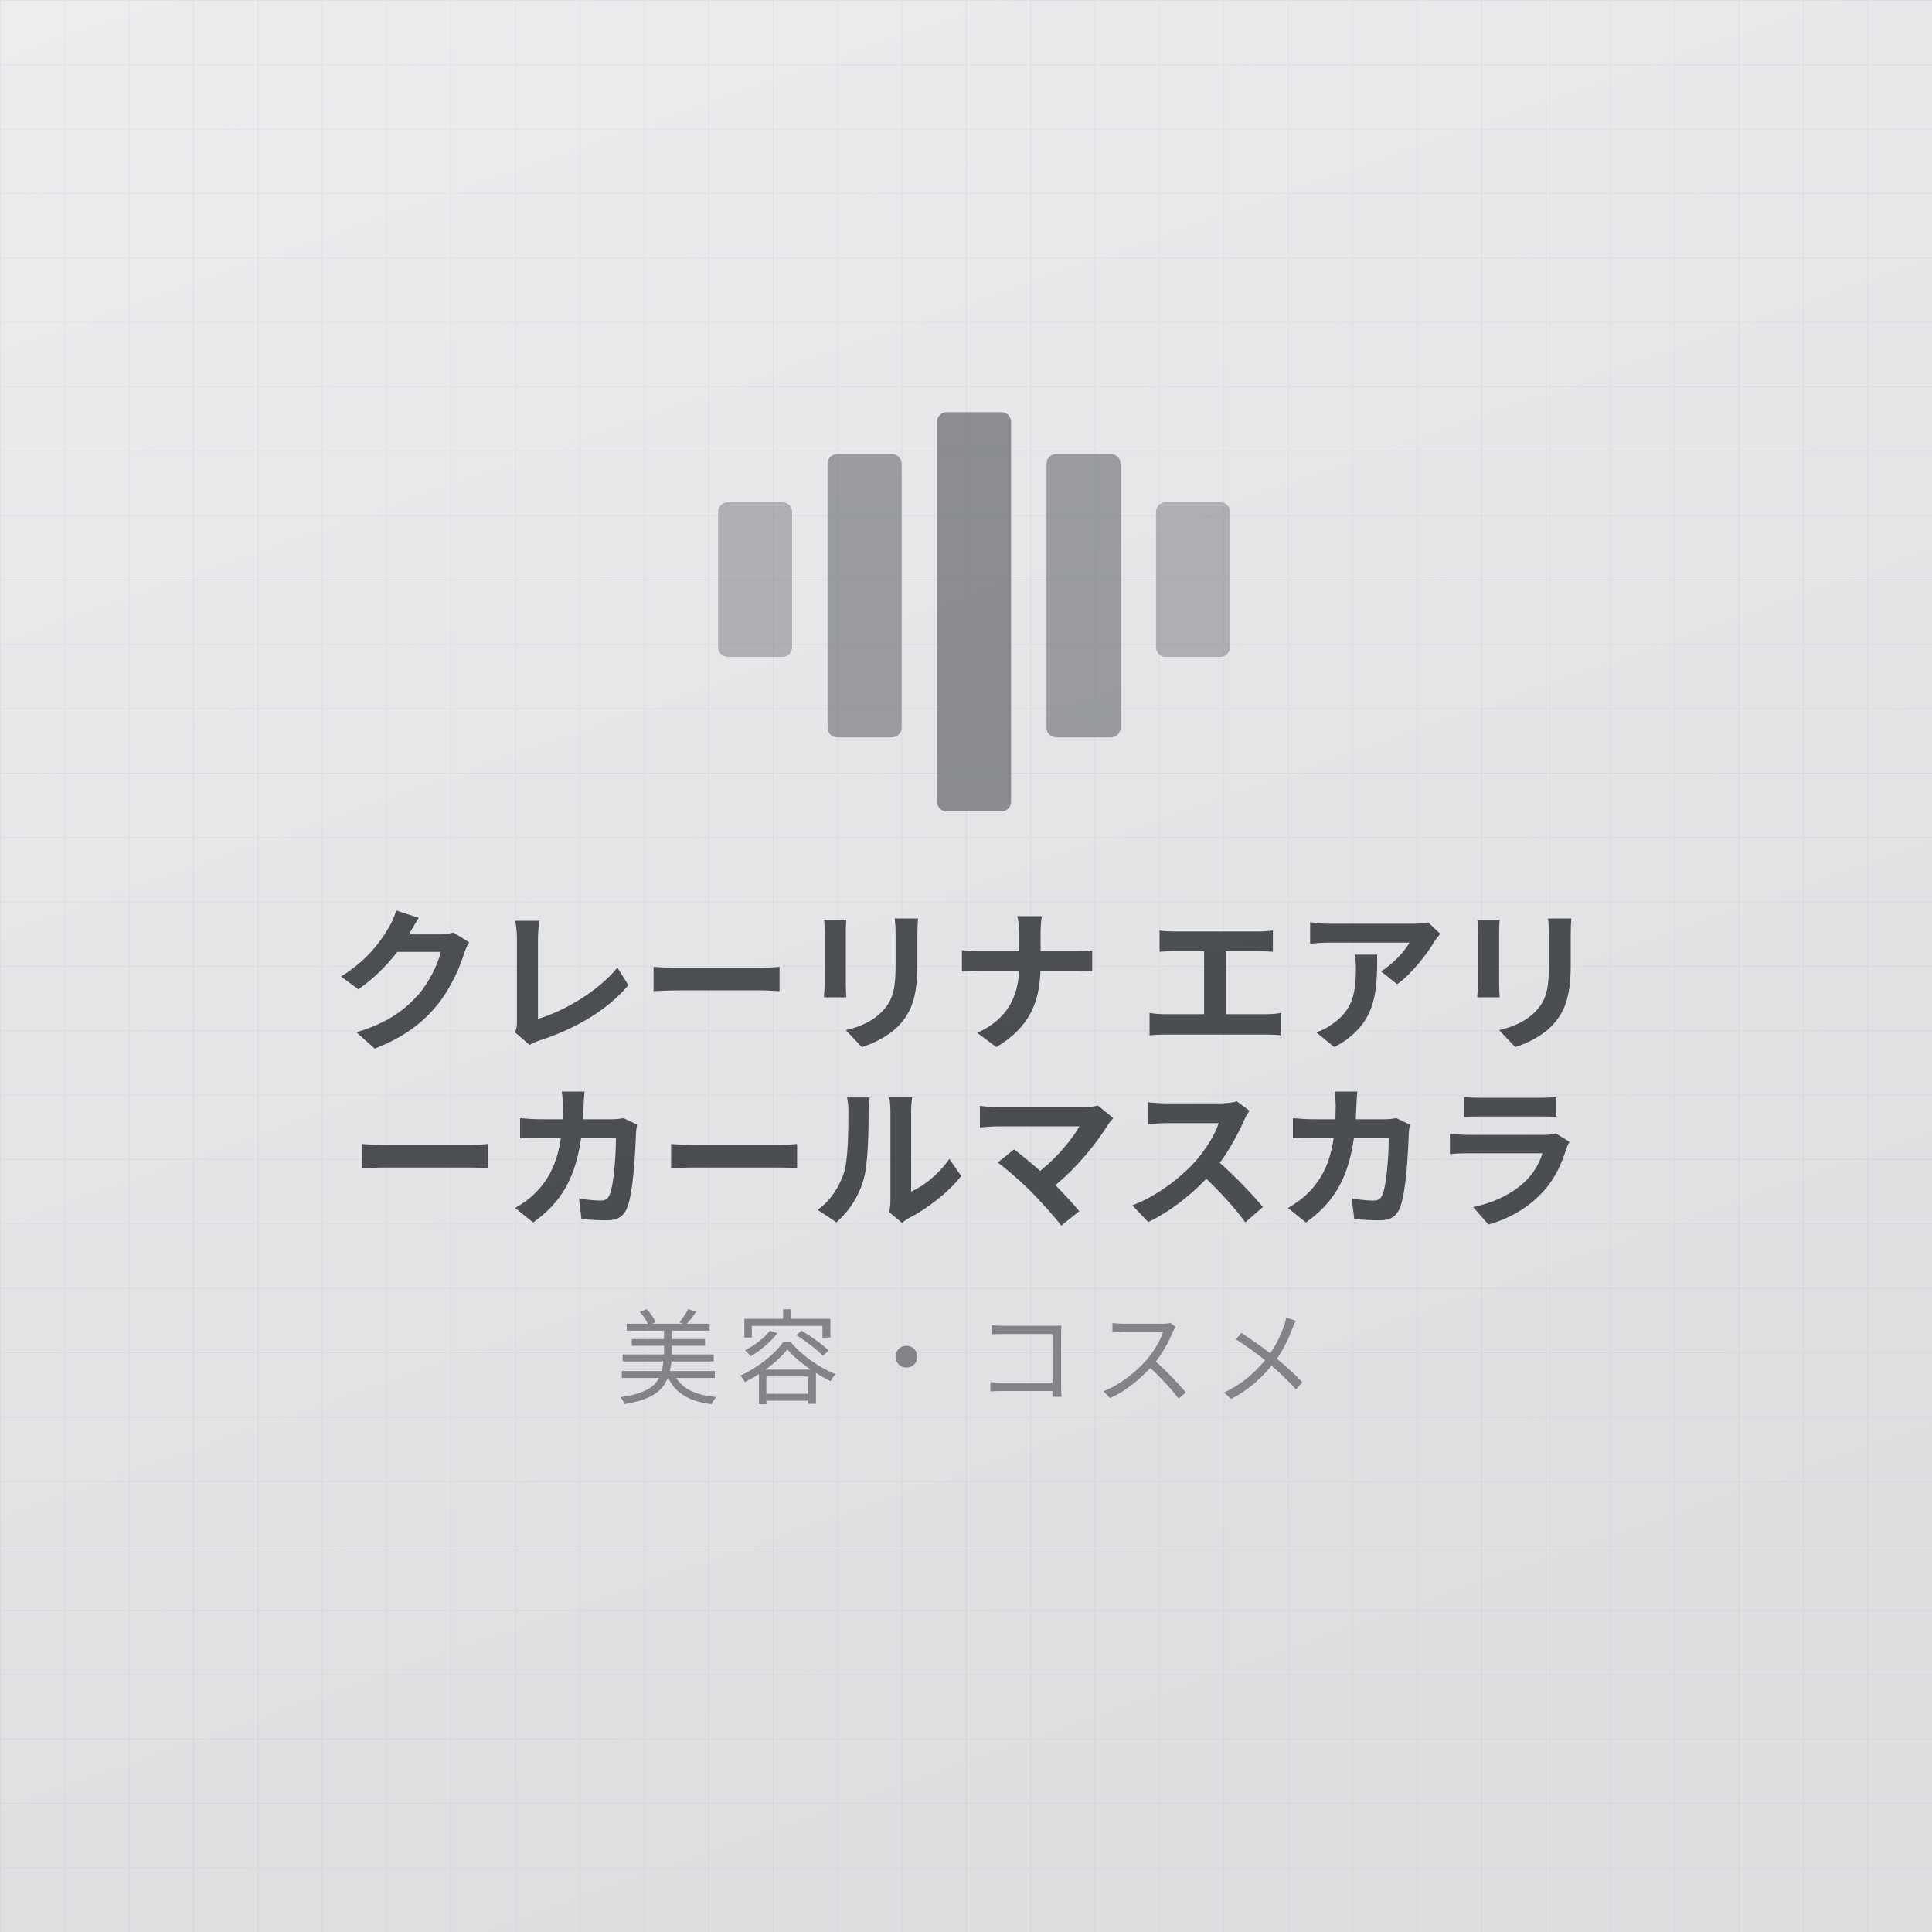
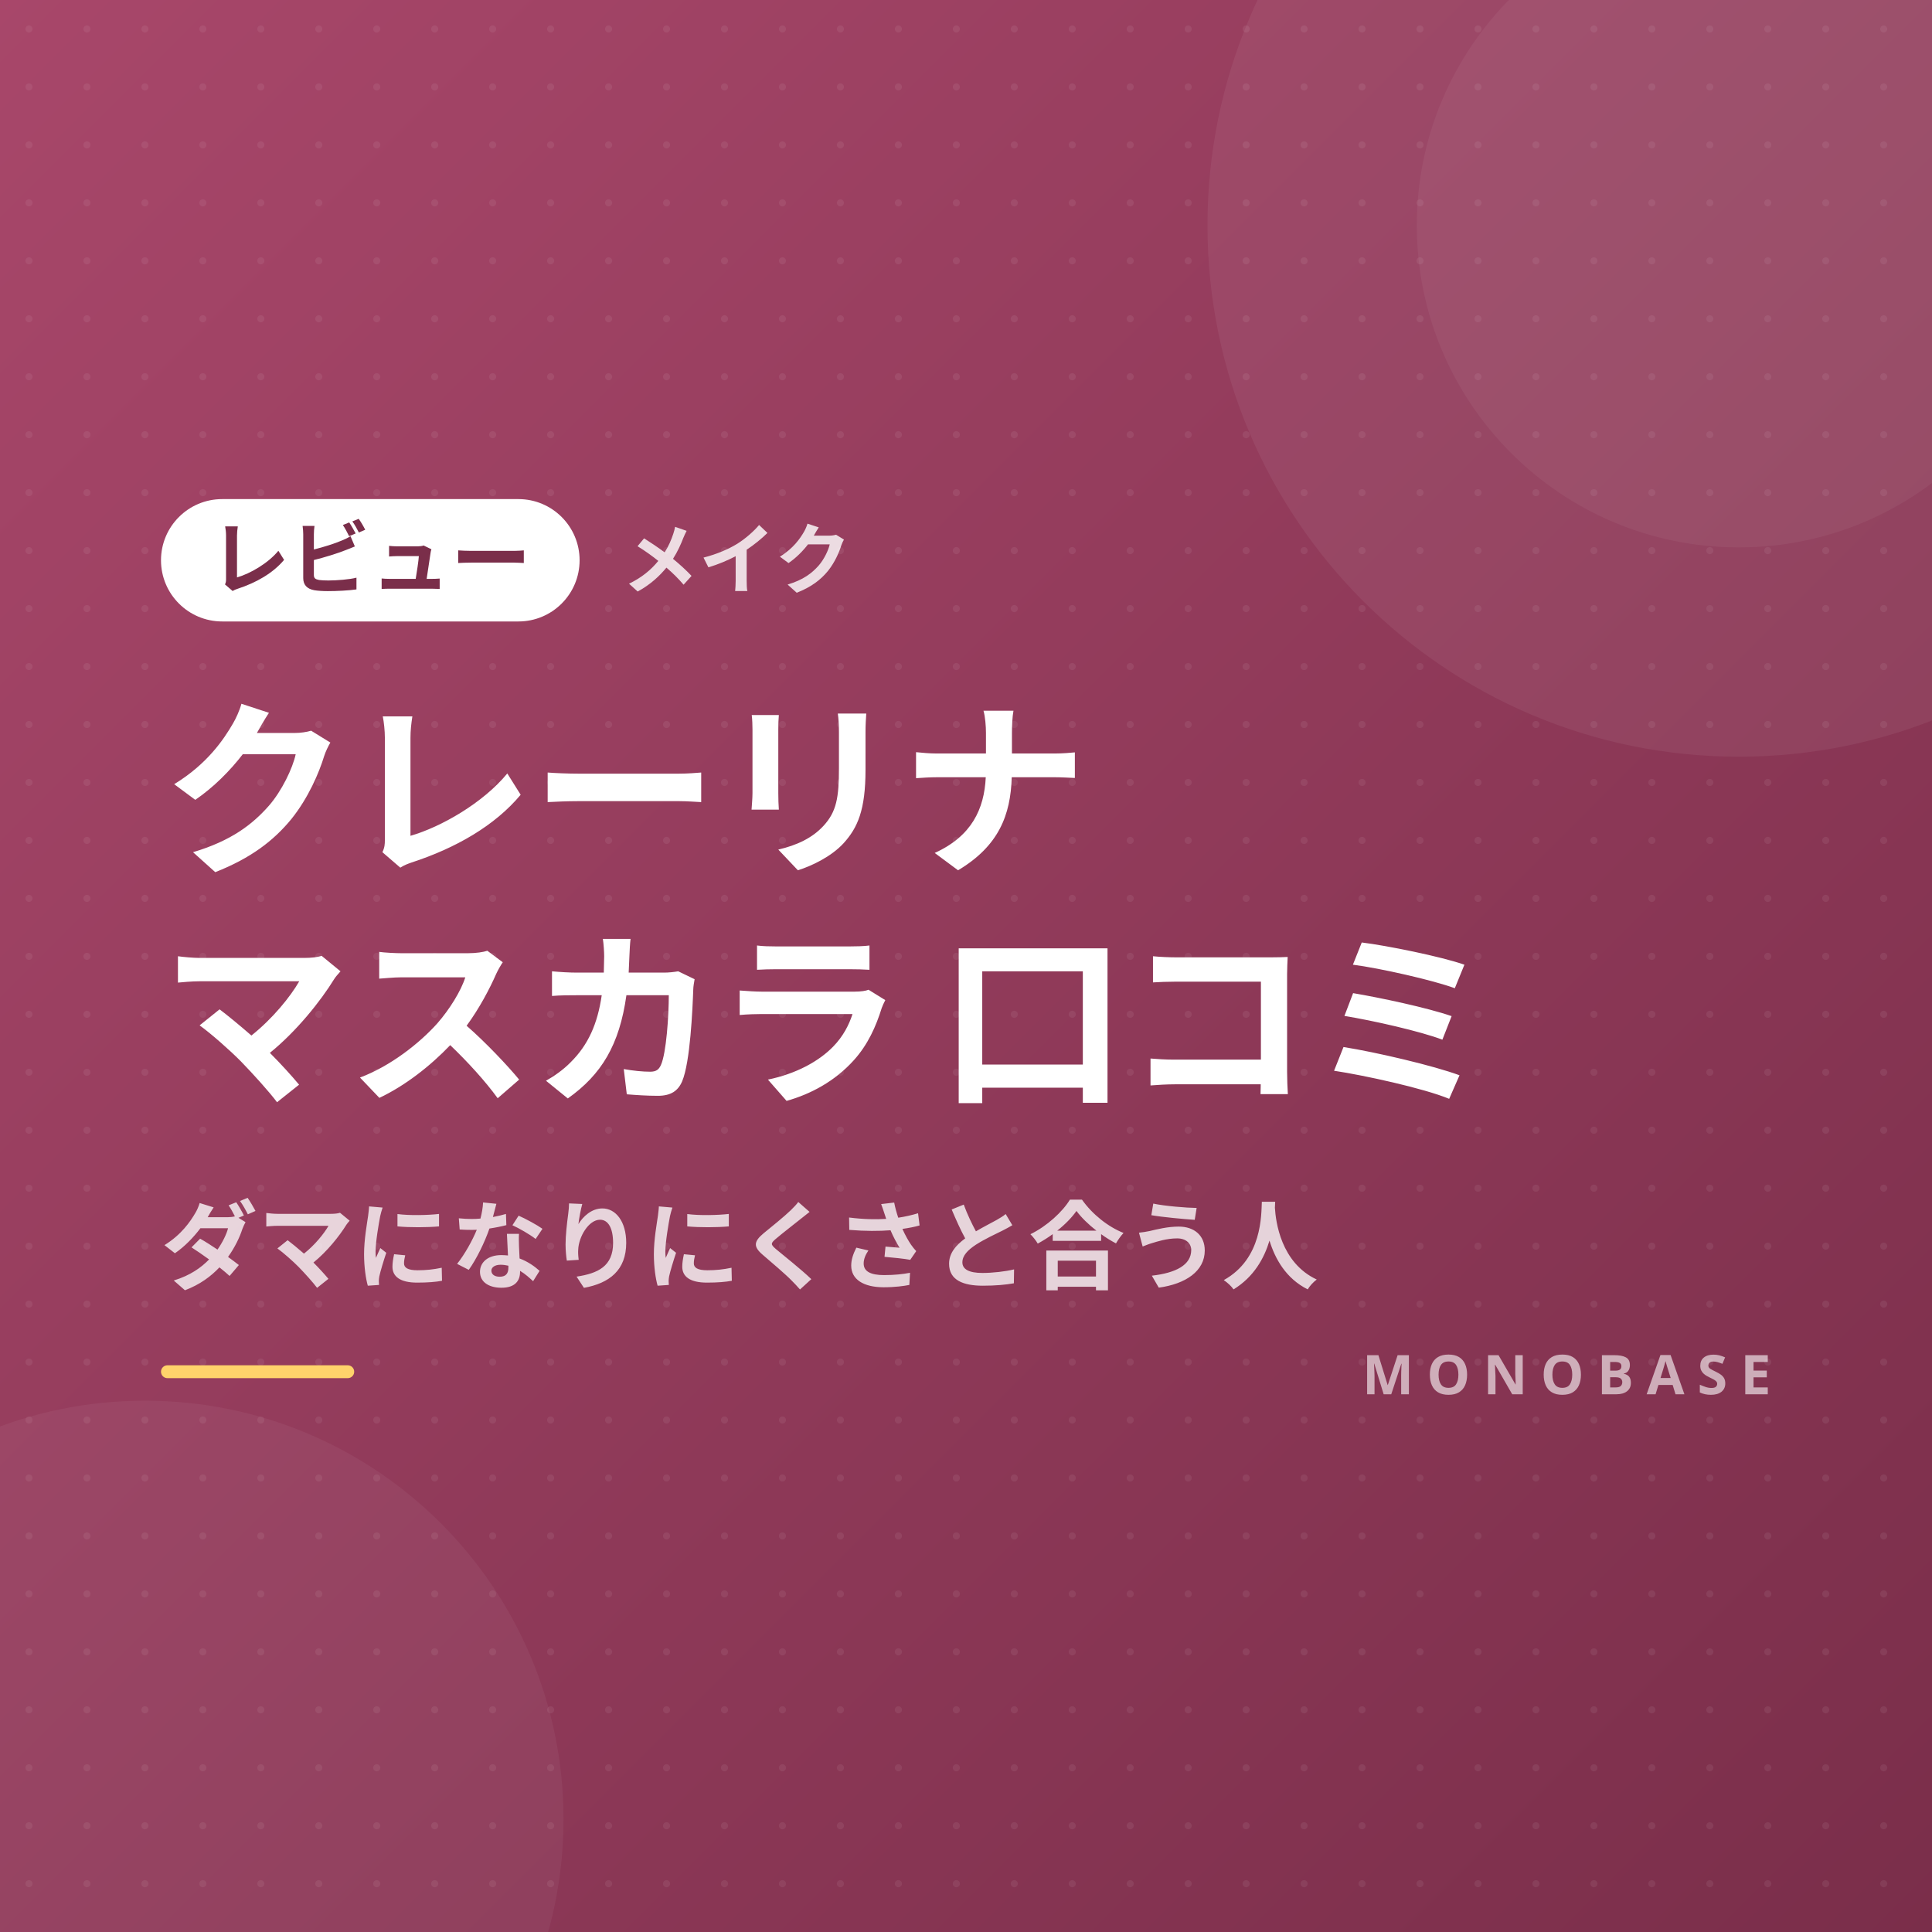
- <svg xmlns="http://www.w3.org/2000/svg" width="1200" height="1200" viewBox="0 0 1200 1200" role="img" aria-label="クレーリナ エアリーカールマスカラ">
+ <svg xmlns="http://www.w3.org/2000/svg" width="1200" height="1200" viewBox="0 0 1200 1200" role="img" aria-label="クレーリナ マスカラ 口コミ｜ダマになりにくさと合う人">
  <defs>
-     <linearGradient id="shade" x1="0" y1="0" x2="0.35" y2="1">
-       <stop offset="0%" stop-color="#EDEDEF" />
-       <stop offset="100%" stop-color="#DEDEE1" />
+     <linearGradient id="bg" x1="0" y1="0" x2="1" y2="1">
+       <stop offset="0%" stop-color="#A8476A" />
+       <stop offset="100%" stop-color="#7A2E4A" />
    </linearGradient>
-     <pattern id="grid" width="40" height="40" patternUnits="userSpaceOnUse">
-       <path d="M40 0 L0 0 0 40" fill="none" stroke="#25282D" stroke-opacity=".05" stroke-width="1" />
+     <pattern id="dots" width="36" height="36" patternUnits="userSpaceOnUse">
+       <circle cx="18" cy="18" r="2.2" fill="#FFFFFF" fill-opacity=".07" />
    </pattern>
  </defs>
-   <rect width="1200" height="1200" fill="url(#shade)" />
-   <rect width="1200" height="1200" fill="url(#grid)" />
-   <rect x="446" y="312" width="46" height="96" rx="6" fill="#5A5D63" fill-opacity=".40" />
-   <rect x="514" y="282" width="46" height="176" rx="6" fill="#5A5D63" fill-opacity=".55" />
-   <rect x="582" y="256" width="46" height="248" rx="6" fill="#5A5D63" fill-opacity=".65" />
-   <rect x="650" y="282" width="46" height="176" rx="6" fill="#5A5D63" fill-opacity=".55" />
-   <rect x="718" y="312" width="46" height="96" rx="6" fill="#5A5D63" fill-opacity=".40" />
-   <text x="600" y="645" text-anchor="middle" font-family="&quot;Hiragino Sans&quot;, &quot;Noto Sans JP&quot;, &quot;Yu Gothic&quot;, sans-serif" font-size="96" font-weight="700" fill="#25282D" fill-opacity=".80">クレーリナ エアリ</text>
-   <text x="600" y="755" text-anchor="middle" font-family="&quot;Hiragino Sans&quot;, &quot;Noto Sans JP&quot;, &quot;Yu Gothic&quot;, sans-serif" font-size="96" font-weight="700" fill="#25282D" fill-opacity=".80">ーカールマスカラ</text>
-   <text x="600" y="867" text-anchor="middle" font-family="&quot;Hiragino Sans&quot;, &quot;Noto Sans JP&quot;, &quot;Yu Gothic&quot;, sans-serif" font-size="64" letter-spacing="10" fill="#5A5D63" fill-opacity=".70">美容・コスメ</text>
+   <rect width="1200" height="1200" fill="url(#bg)" />
+   <rect width="1200" height="1200" fill="url(#dots)" />
+   <circle cx="1080" cy="140" r="330" fill="#FFFFFF" fill-opacity=".06" />
+   <circle cx="1080" cy="140" r="200" fill="#FFFFFF" fill-opacity=".05" />
+   <circle cx="90" cy="1130" r="260" fill="#FFFFFF" fill-opacity=".05" />
+   <rect x="100" y="310" width="260" height="76" rx="38" fill="#FFFFFF" />
+   <text x="230" y="365" text-anchor="middle" font-family="&quot;Hiragino Sans&quot;, &quot;Hiragino Kaku Gothic ProN&quot;, &quot;Noto Sans JP&quot;, &quot;Yu Gothic&quot;, &quot;Meiryo&quot;, sans-serif" font-size="50" font-weight="800" fill="#7A2E4A">レビュー</text>
+   <text x="386.0" y="365" font-family="&quot;Hiragino Sans&quot;, &quot;Hiragino Kaku Gothic ProN&quot;, &quot;Noto Sans JP&quot;, &quot;Yu Gothic&quot;, &quot;Meiryo&quot;, sans-serif" font-size="48" font-weight="600" fill="#FFFFFF" fill-opacity=".82">メイク</text>
+   <text x="100" y="534" font-family="&quot;Hiragino Sans&quot;, &quot;Hiragino Kaku Gothic ProN&quot;, &quot;Noto Sans JP&quot;, &quot;Yu Gothic&quot;, &quot;Meiryo&quot;, sans-serif" font-size="117" font-weight="800" fill="#FFFFFF" letter-spacing="-2.3">クレーリナ</text>
+   <text x="100" y="677" font-family="&quot;Hiragino Sans&quot;, &quot;Hiragino Kaku Gothic ProN&quot;, &quot;Noto Sans JP&quot;, &quot;Yu Gothic&quot;, &quot;Meiryo&quot;, sans-serif" font-size="117" font-weight="800" fill="#FFFFFF" letter-spacing="-2.3">マスカラ 口コミ</text>
+   <text x="100" y="796" font-family="&quot;Hiragino Sans&quot;, &quot;Hiragino Kaku Gothic ProN&quot;, &quot;Noto Sans JP&quot;, &quot;Yu Gothic&quot;, &quot;Meiryo&quot;, sans-serif" font-size="60" font-weight="600" fill="#FFFFFF" fill-opacity=".78">ダマになりにくさと合う人</text>
+   <rect x="100" y="848" width="120" height="8" rx="4" fill="#FFD36B" />
+   <text x="1100" y="866" text-anchor="end" font-family="&quot;Hiragino Sans&quot;, &quot;Hiragino Kaku Gothic ProN&quot;, &quot;Noto Sans JP&quot;, &quot;Yu Gothic&quot;, &quot;Meiryo&quot;, sans-serif" font-size="34" font-weight="700" letter-spacing="8" fill="#FFFFFF" fill-opacity=".6">MONOBASE</text>
</svg>
